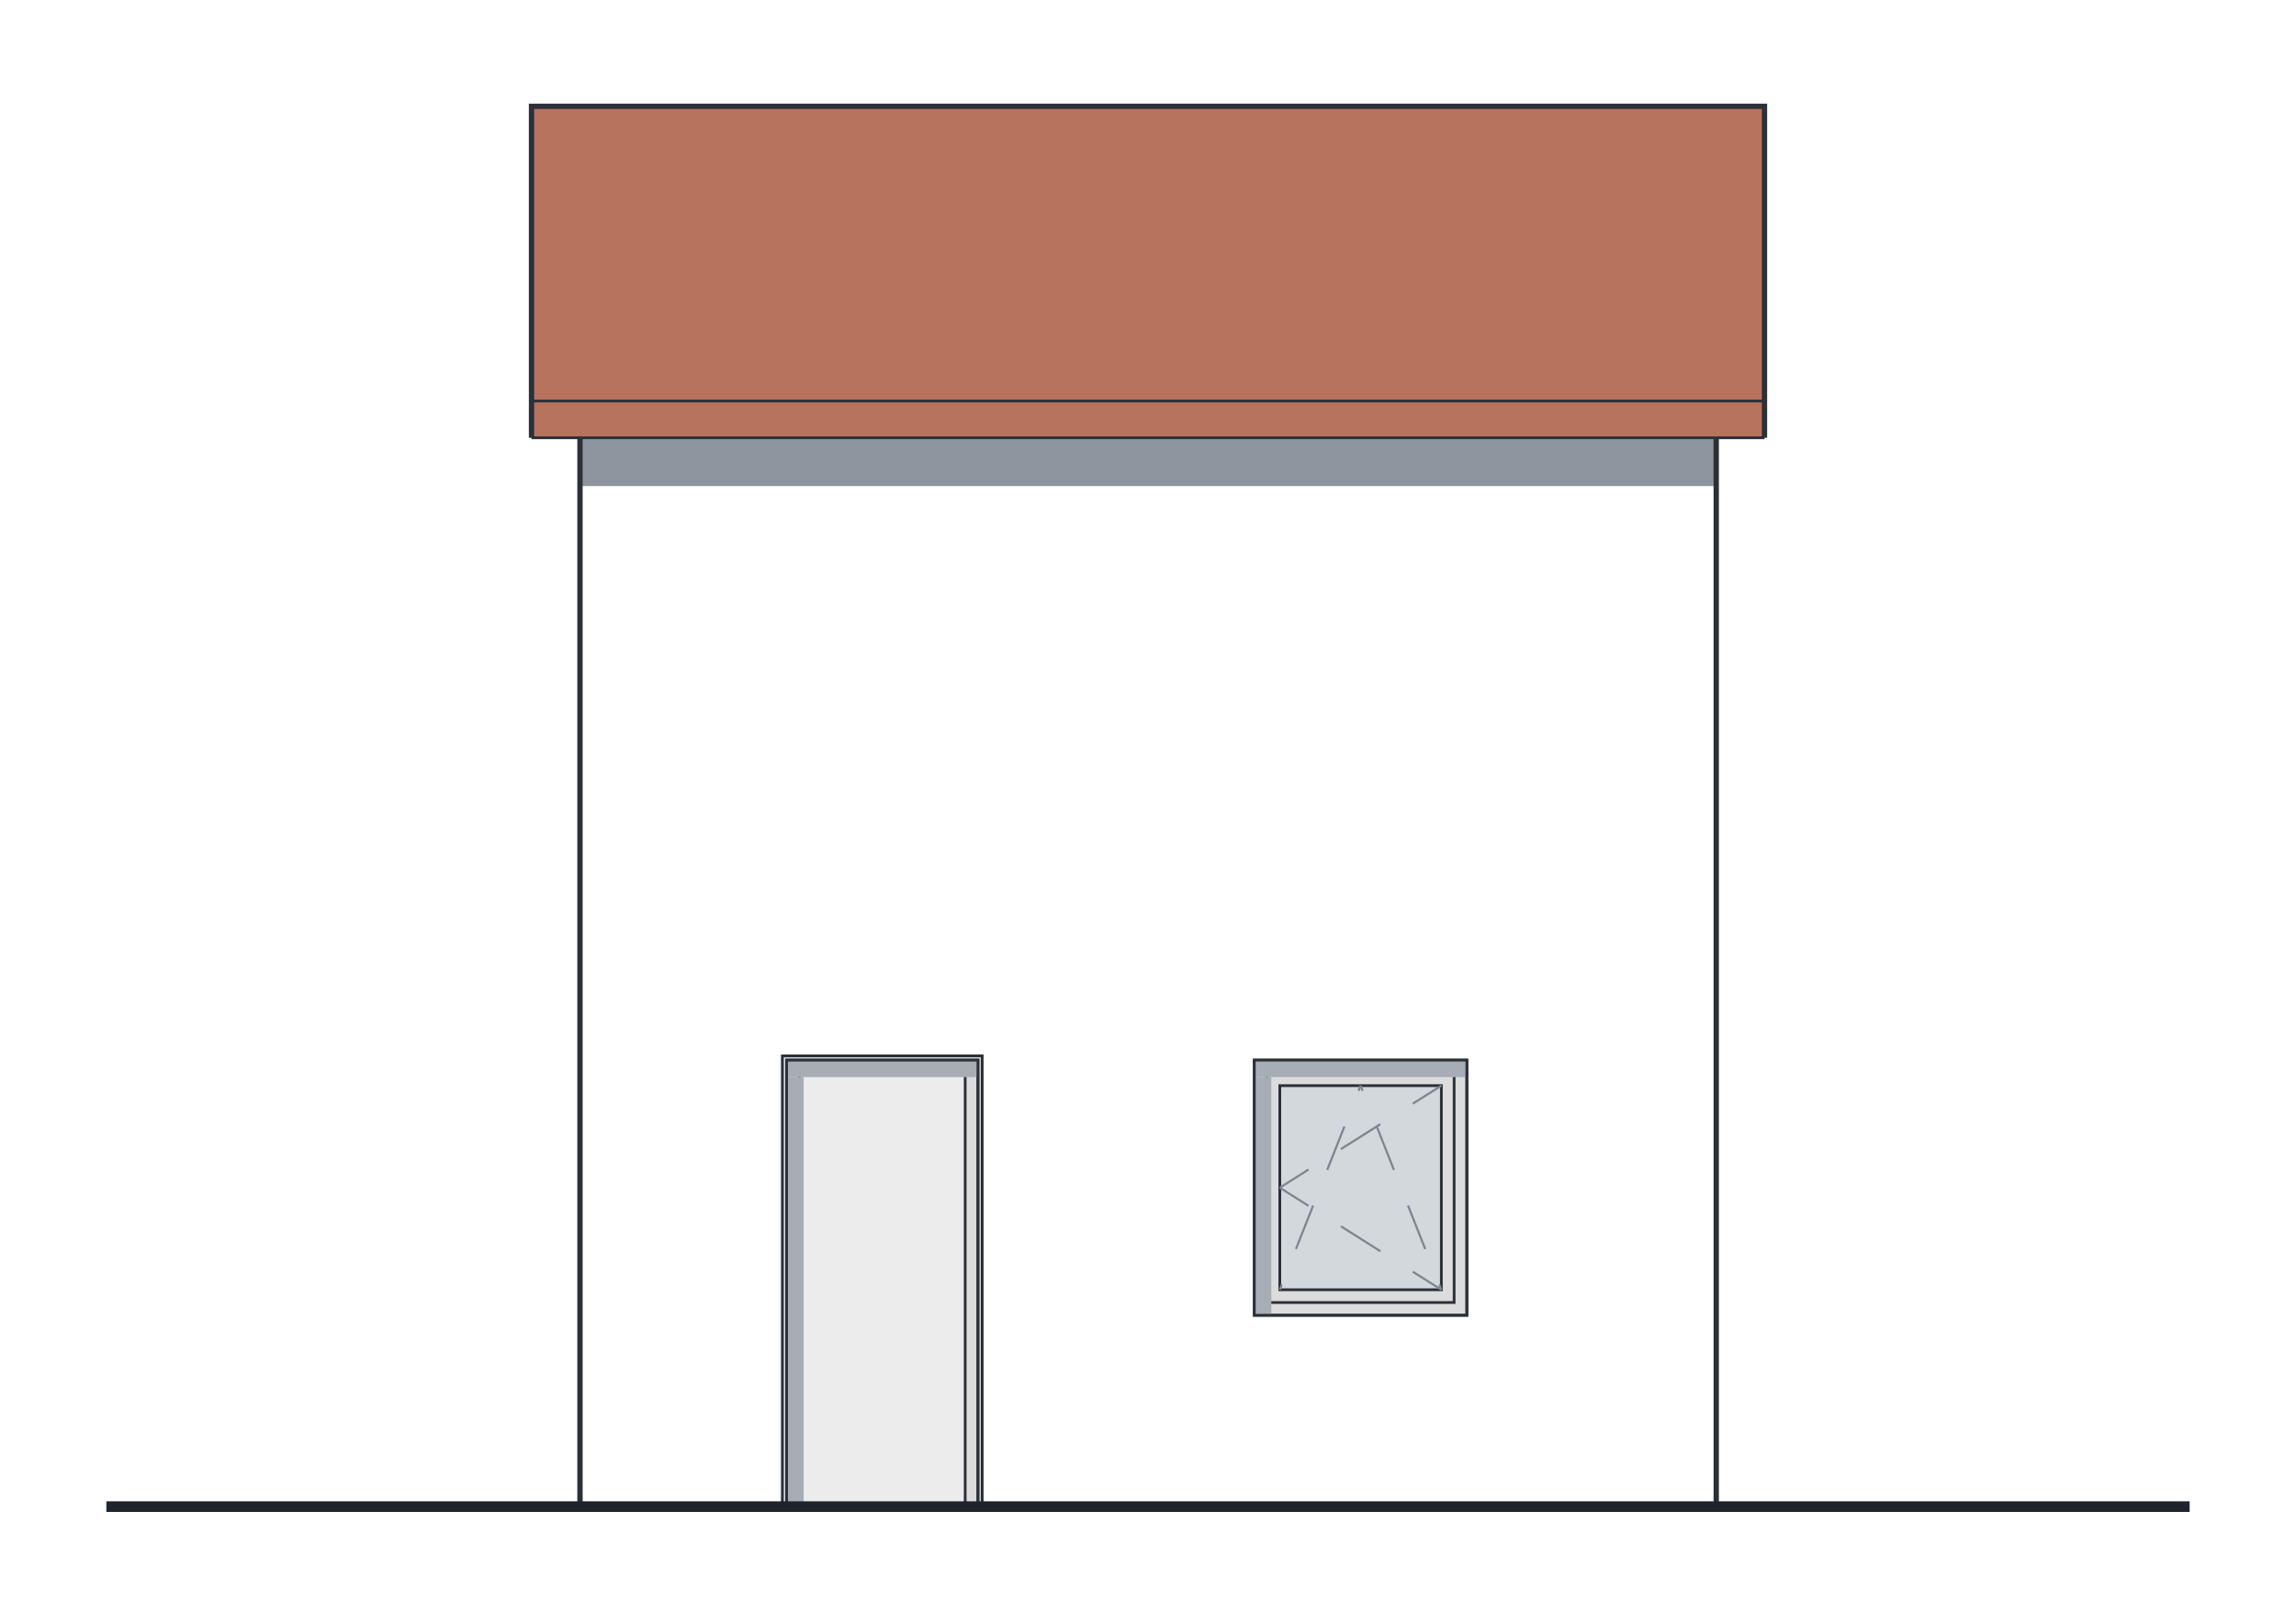
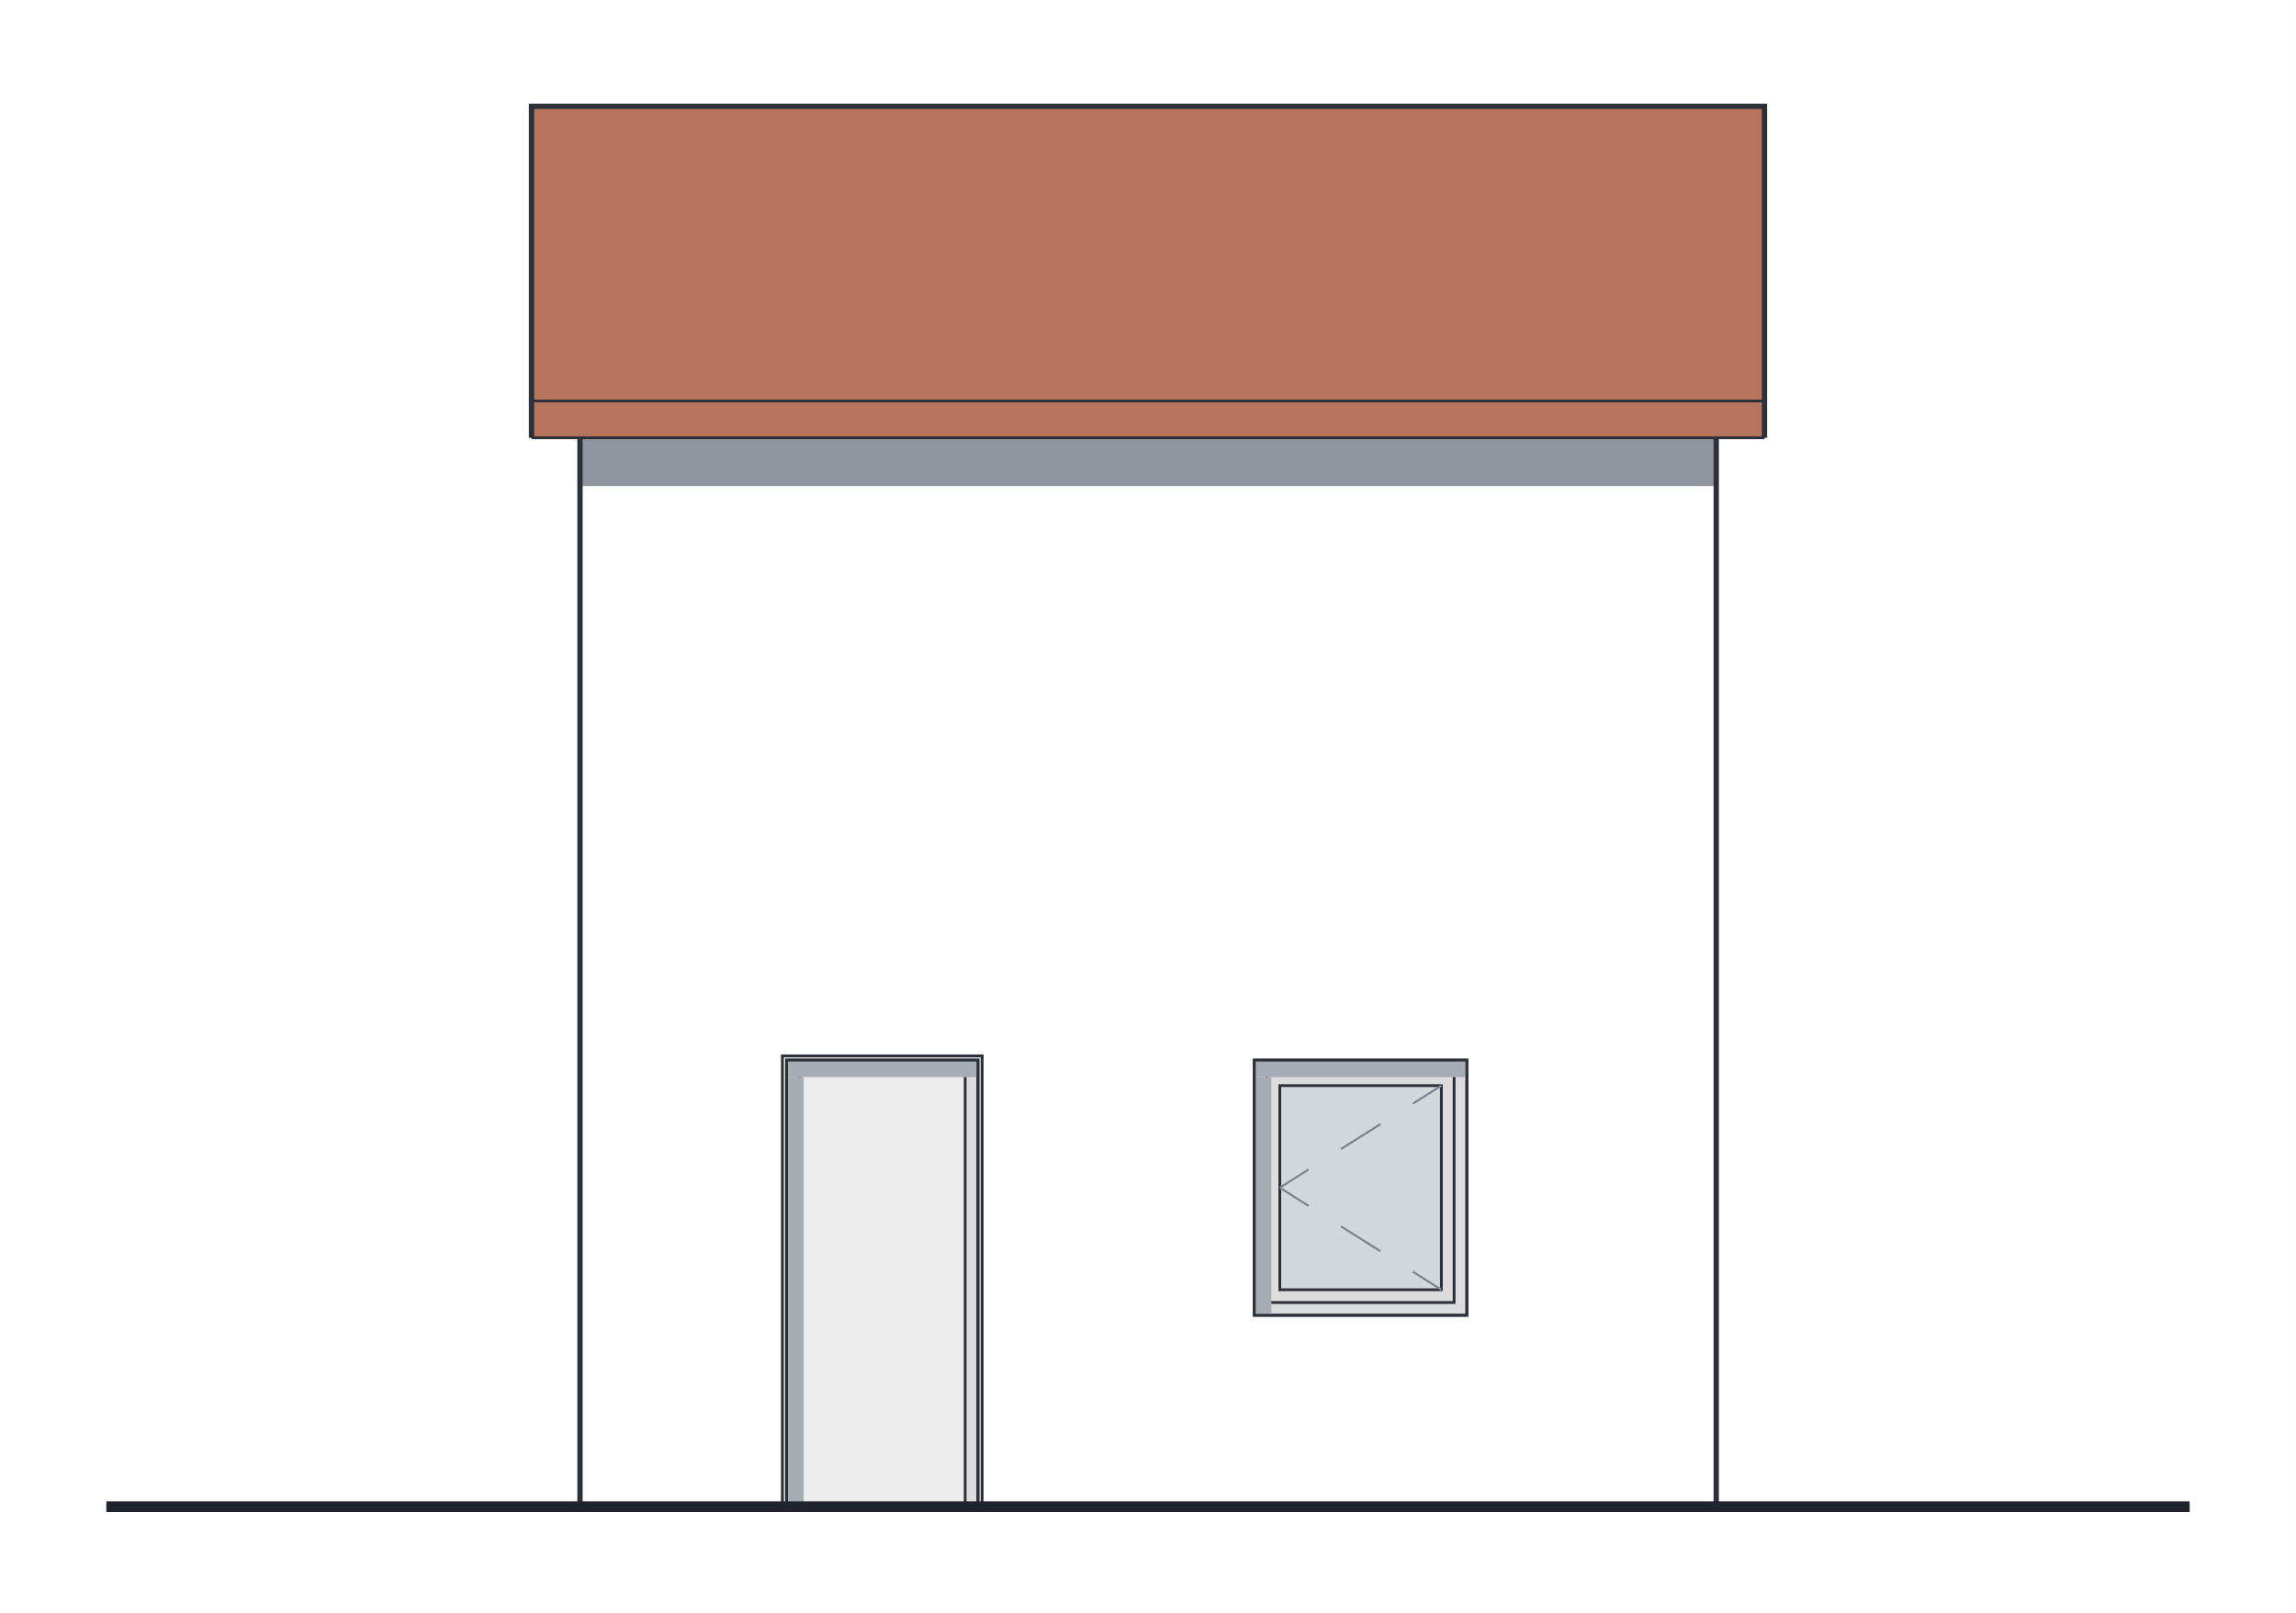
<svg xmlns="http://www.w3.org/2000/svg" viewBox="-1.9 0 10.8 7.586" width="108mm" height="75.856mm">
  <rect x="-1.9" y="0" width="10.8" height="7.586" fill="#ffffff" />
  <g stroke-linecap="butt" stroke-linejoin="miter" stroke-miterlimit="4">
    <polygon points="1.8,4.986 1.8,7.086 2.7,7.086 2.7,4.986" fill="#ffffff" stroke="none" stroke-width="0" />
    <polygon points="4.2,4.986 4.2,5.006 5,5.006 5,4.986" fill="#9aa0a6" stroke="none" stroke-width="0" />
    <polygon points="4.2,5.006 4.2,5.179 5,5.179 5,5.006" fill="#9aa0a6" stroke="none" stroke-width="0" />
    <polygon points="4.2,5.179 4.2,5.352 5,5.352 5,5.179" fill="#9aa0a6" stroke="none" stroke-width="0" />
    <polygon points="4.2,5.352 4.2,5.526 5,5.526 5,5.352" fill="#9aa0a6" stroke="none" stroke-width="0" />
    <polygon points="4.2,5.526 4.2,5.699 5,5.699 5,5.526" fill="#9aa0a6" stroke="none" stroke-width="0" />
    <polygon points="4.2,5.699 4.2,5.872 5,5.872 5,5.699" fill="#9aa0a6" stroke="none" stroke-width="0" />
    <polygon points="4.2,5.872 4.2,6.046 5,6.046 5,5.872" fill="#9aa0a6" stroke="none" stroke-width="0" />
    <polygon points="4.2,6.046 4.2,6.186 5,6.186 5,6.046" fill="#9aa0a6" stroke="none" stroke-width="0" />
    <polygon points="0.6,1.886 6.4,1.886 6.4,0.5 0.6,0.5" fill="#b8735c" stroke="none" stroke-width="0" />
    <polygon points="0.828,7.086 1.8,7.086 1.8,4.486 0.828,4.486" fill="#ffffff" stroke="none" stroke-width="0" />
    <polygon points="1.8,4.986 2.7,4.986 2.7,4.486 1.8,4.486" fill="#ffffff" stroke="none" stroke-width="0" />
    <polygon points="2.7,7.086 4,7.086 4,4.486 2.7,4.486" fill="#ffffff" stroke="none" stroke-width="0" />
    <polygon points="4,7.086 5,7.086 5,6.186 4,6.186" fill="#ffffff" stroke="none" stroke-width="0" />
    <polygon points="4,4.986 5,4.986 5,4.486 4,4.486" fill="#ffffff" stroke="none" stroke-width="0" />
    <polygon points="5,7.086 6.173,7.086 6.173,4.486 5,4.486" fill="#ffffff" stroke="none" stroke-width="0" />
    <polygon points="0.828,2.059 0.828,4.486 6.173,4.486 6.173,2.059" fill="#ffffff" stroke="none" stroke-width="0" />
    <polygon points="0.828,2.286 6.173,2.286 6.173,2.059 0.828,2.059" fill="#8f959e" stroke="none" stroke-width="0" />
    <polygon points="1.78,7.086 2.72,7.086 2.72,4.966 1.78,4.966" fill="#dcdcdc" stroke="#2b3039" stroke-width="0.013" />
    <polygon points="1.8,7.086 2.7,7.086 2.7,4.986 1.8,4.986" fill="none" stroke="#2b3039" stroke-width="0.013" />
    <polygon points="1.86,7.086 2.64,7.086 2.64,5.046 1.86,5.046" fill="#ececec" stroke="#2b3039" stroke-width="0.013" />
    <polygon points="1.8,5.066 2.7,5.066 2.7,4.986 1.8,4.986" fill="#a7adb5" stroke="none" stroke-width="0" />
    <polygon points="1.8,7.086 1.88,7.086 1.88,5.066 1.8,5.066" fill="#a7adb5" stroke="none" stroke-width="0" />
    <polygon points="4,6.186 5,6.186 5,4.986 4,4.986" fill="#dcdcdc" stroke="#2b3039" stroke-width="0.013" />
    <polygon points="4.06,6.126 4.94,6.126 4.94,5.046 4.06,5.046" fill="none" stroke="#2b3039" stroke-width="0.013" />
    <polygon points="4.12,6.066 4.88,6.066 4.88,5.106 4.12,5.106" fill="#d3d8dd" stroke="#2b3039" stroke-width="0.013" />
    <polygon points="4,5.066 5,5.066 5,4.986 4,4.986" fill="#a7adb5" stroke="none" stroke-width="0" />
    <polygon points="4,6.186 4.08,6.186 4.08,5.066 4,5.066" fill="#a7adb5" stroke="none" stroke-width="0" />
    <line x1="4.88" y1="6.066" x2="4.12" y2="5.586" stroke="#7d858f" stroke-width="0.01" stroke-dasharray="0.22 0.18" stroke-dashoffset="0.061" />
    <line x1="4.88" y1="5.106" x2="4.12" y2="5.586" stroke="#7d858f" stroke-width="0.01" stroke-dasharray="0.22 0.18" stroke-dashoffset="0.061" />
-     <line x1="4.12" y1="6.066" x2="4.5" y2="5.106" stroke="#7d858f" stroke-width="0.01" stroke-dasharray="0.22 0.18" stroke-dashoffset="0.194" />
-     <line x1="4.88" y1="6.066" x2="4.5" y2="5.106" stroke="#7d858f" stroke-width="0.01" stroke-dasharray="0.22 0.18" stroke-dashoffset="0.194" />
    <polygon points="0.6,1.886 6.4,1.886 6.4,2.059 0.6,2.059" fill="#b8735c" stroke="none" stroke-width="0" />
    <polyline points="1.8,7.086 1.8,4.986 2.7,4.986 2.7,7.086" fill="none" stroke="#2b3039" stroke-width="0.013" />
    <polygon points="5,6.186 4,6.186 4,4.986 5,4.986" fill="none" stroke="#2b3039" stroke-width="0.013" />
    <polyline points="2.7,7.086 4,7.086 5,7.086 6.173,7.086 6.173,4.486 6.173,2.059" fill="none" stroke="#2b3039" stroke-width="0.025" />
    <polyline points="0.828,2.059 0.828,4.486 0.828,7.086 1.8,7.086" fill="none" stroke="#2b3039" stroke-width="0.025" />
    <line x1="0.6" y1="1.886" x2="6.4" y2="1.886" stroke="#2b3039" stroke-width="0.013" />
    <line x1="6.4" y1="2.059" x2="0.6" y2="2.059" stroke="#2b3039" stroke-width="0.013" />
    <polyline points="6.4,2.059 6.4,1.886 6.4,0.5 0.6,0.5 0.6,1.886 0.6,2.059" fill="none" stroke="#2b3039" stroke-width="0.025" />
    <line x1="-1.4" y1="7.086" x2="8.4" y2="7.086" stroke="#1f242c" stroke-width="0.05" />
  </g>
</svg>
